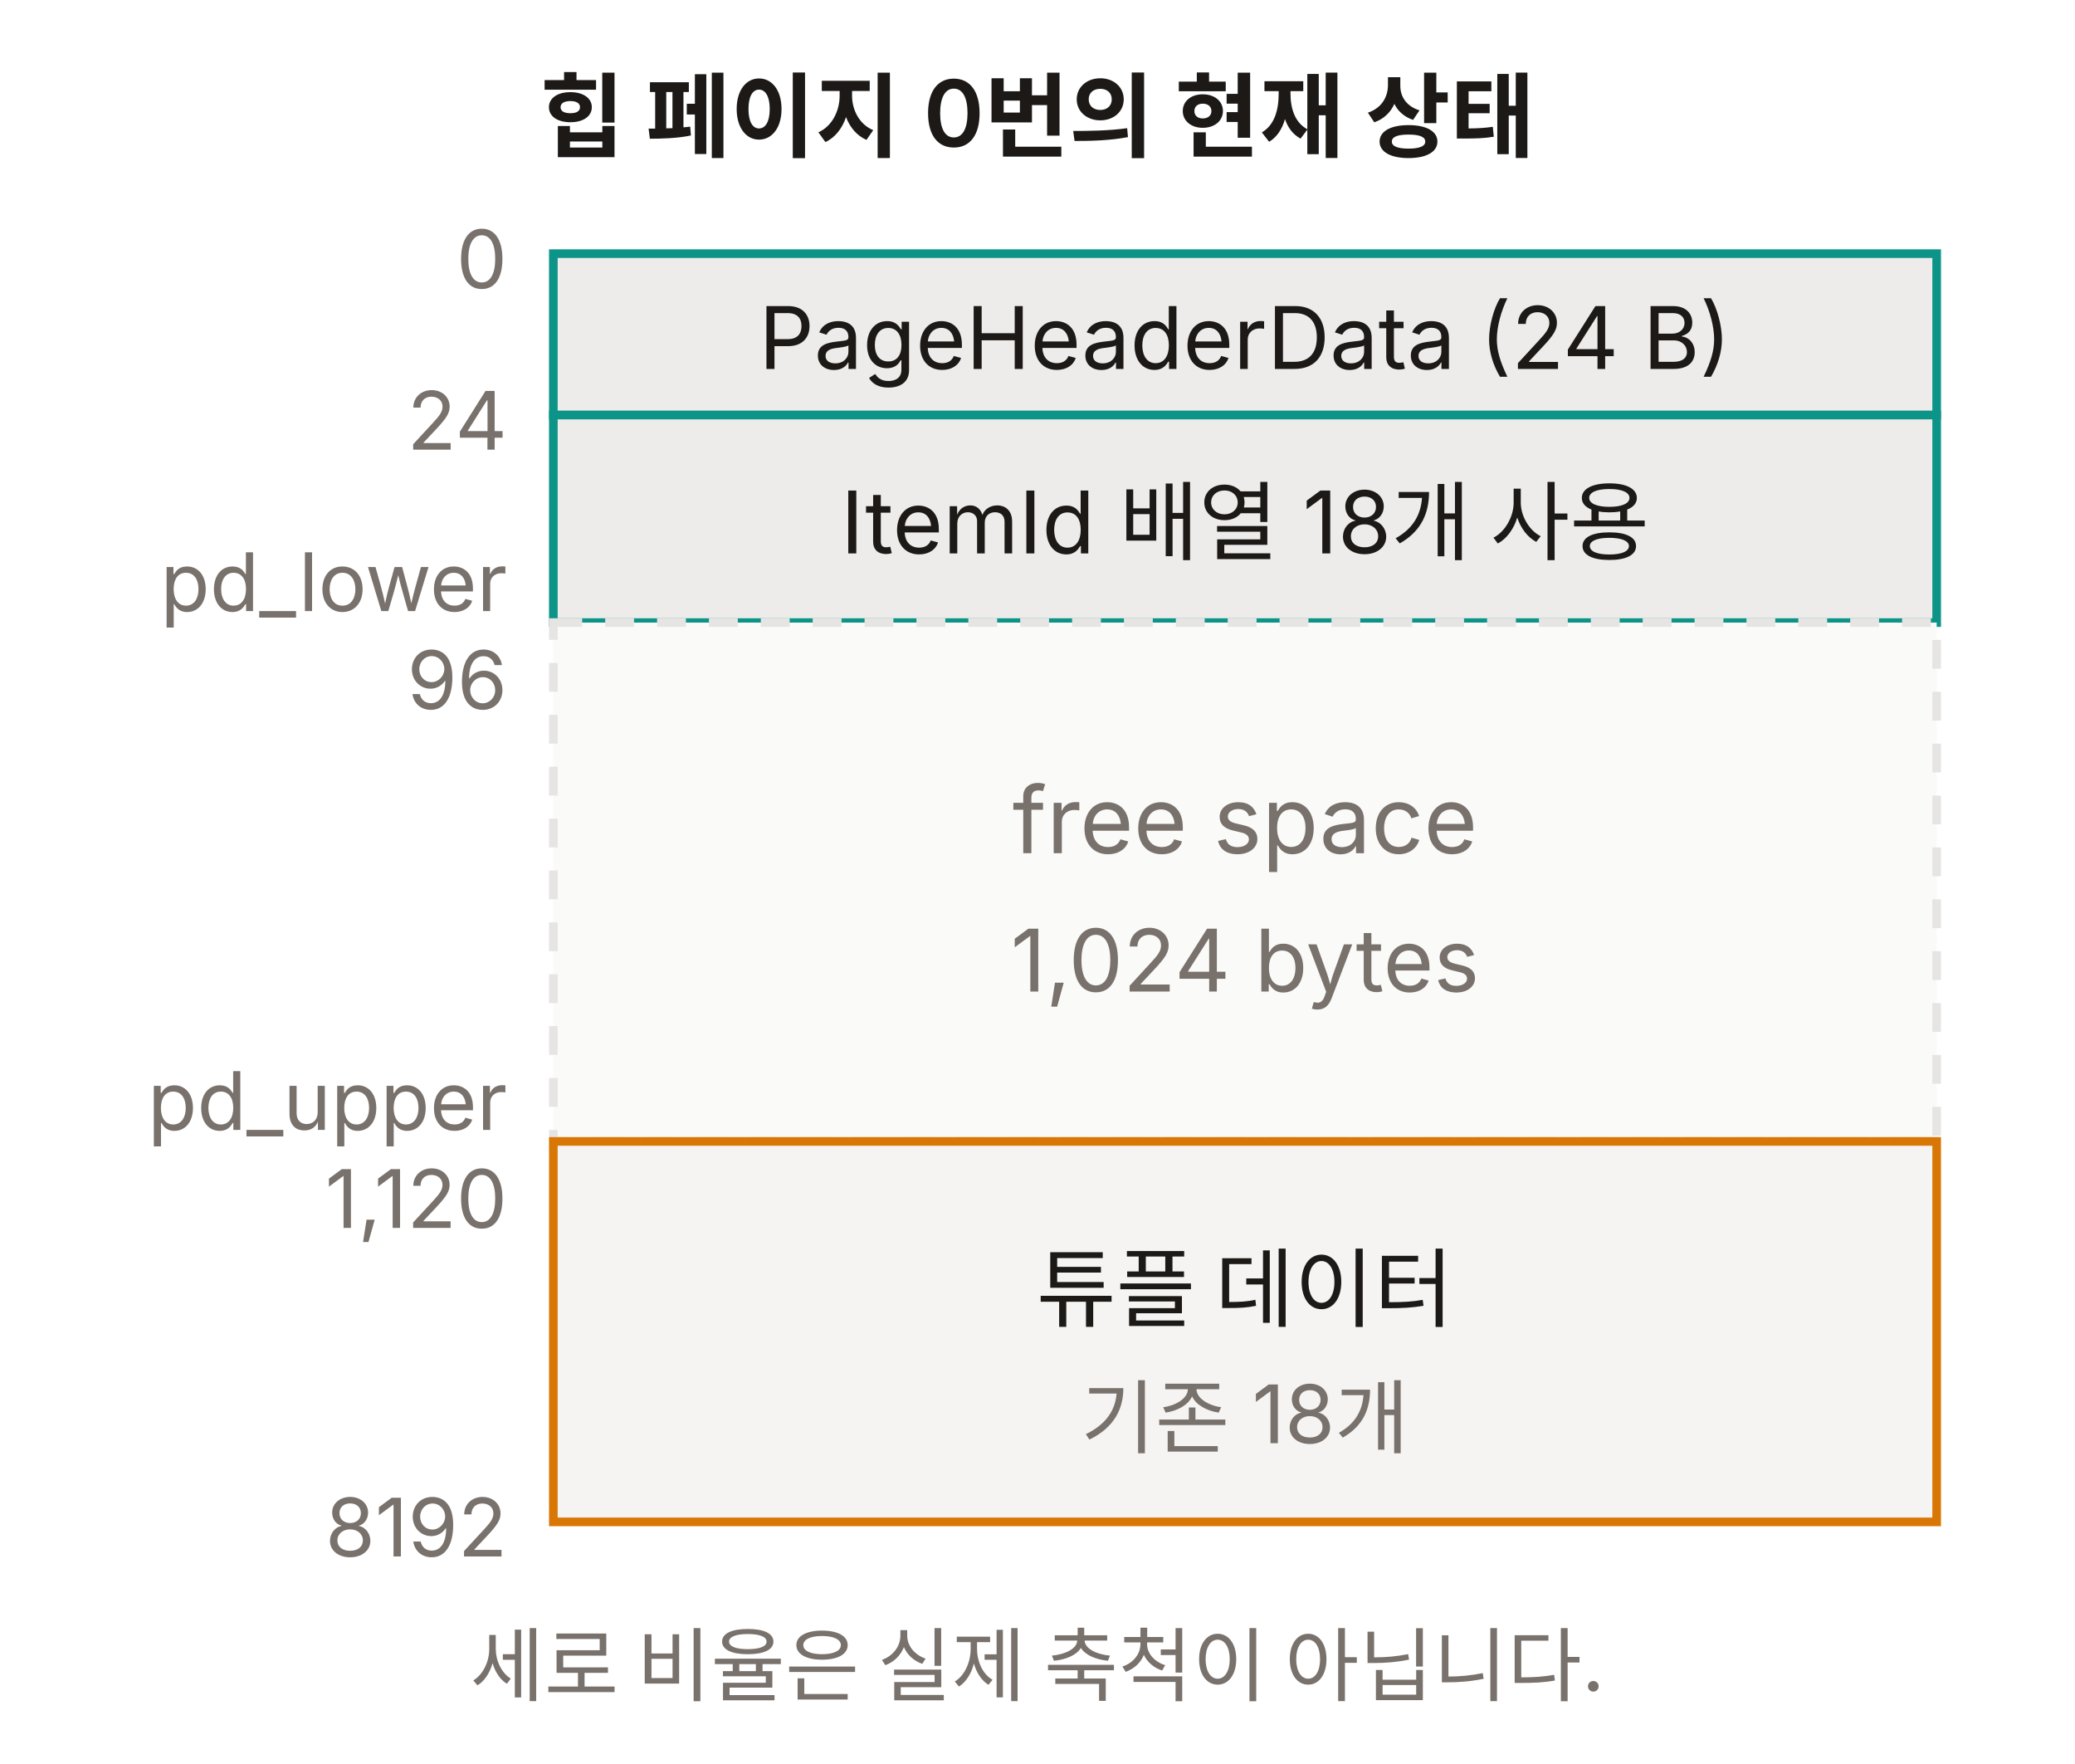
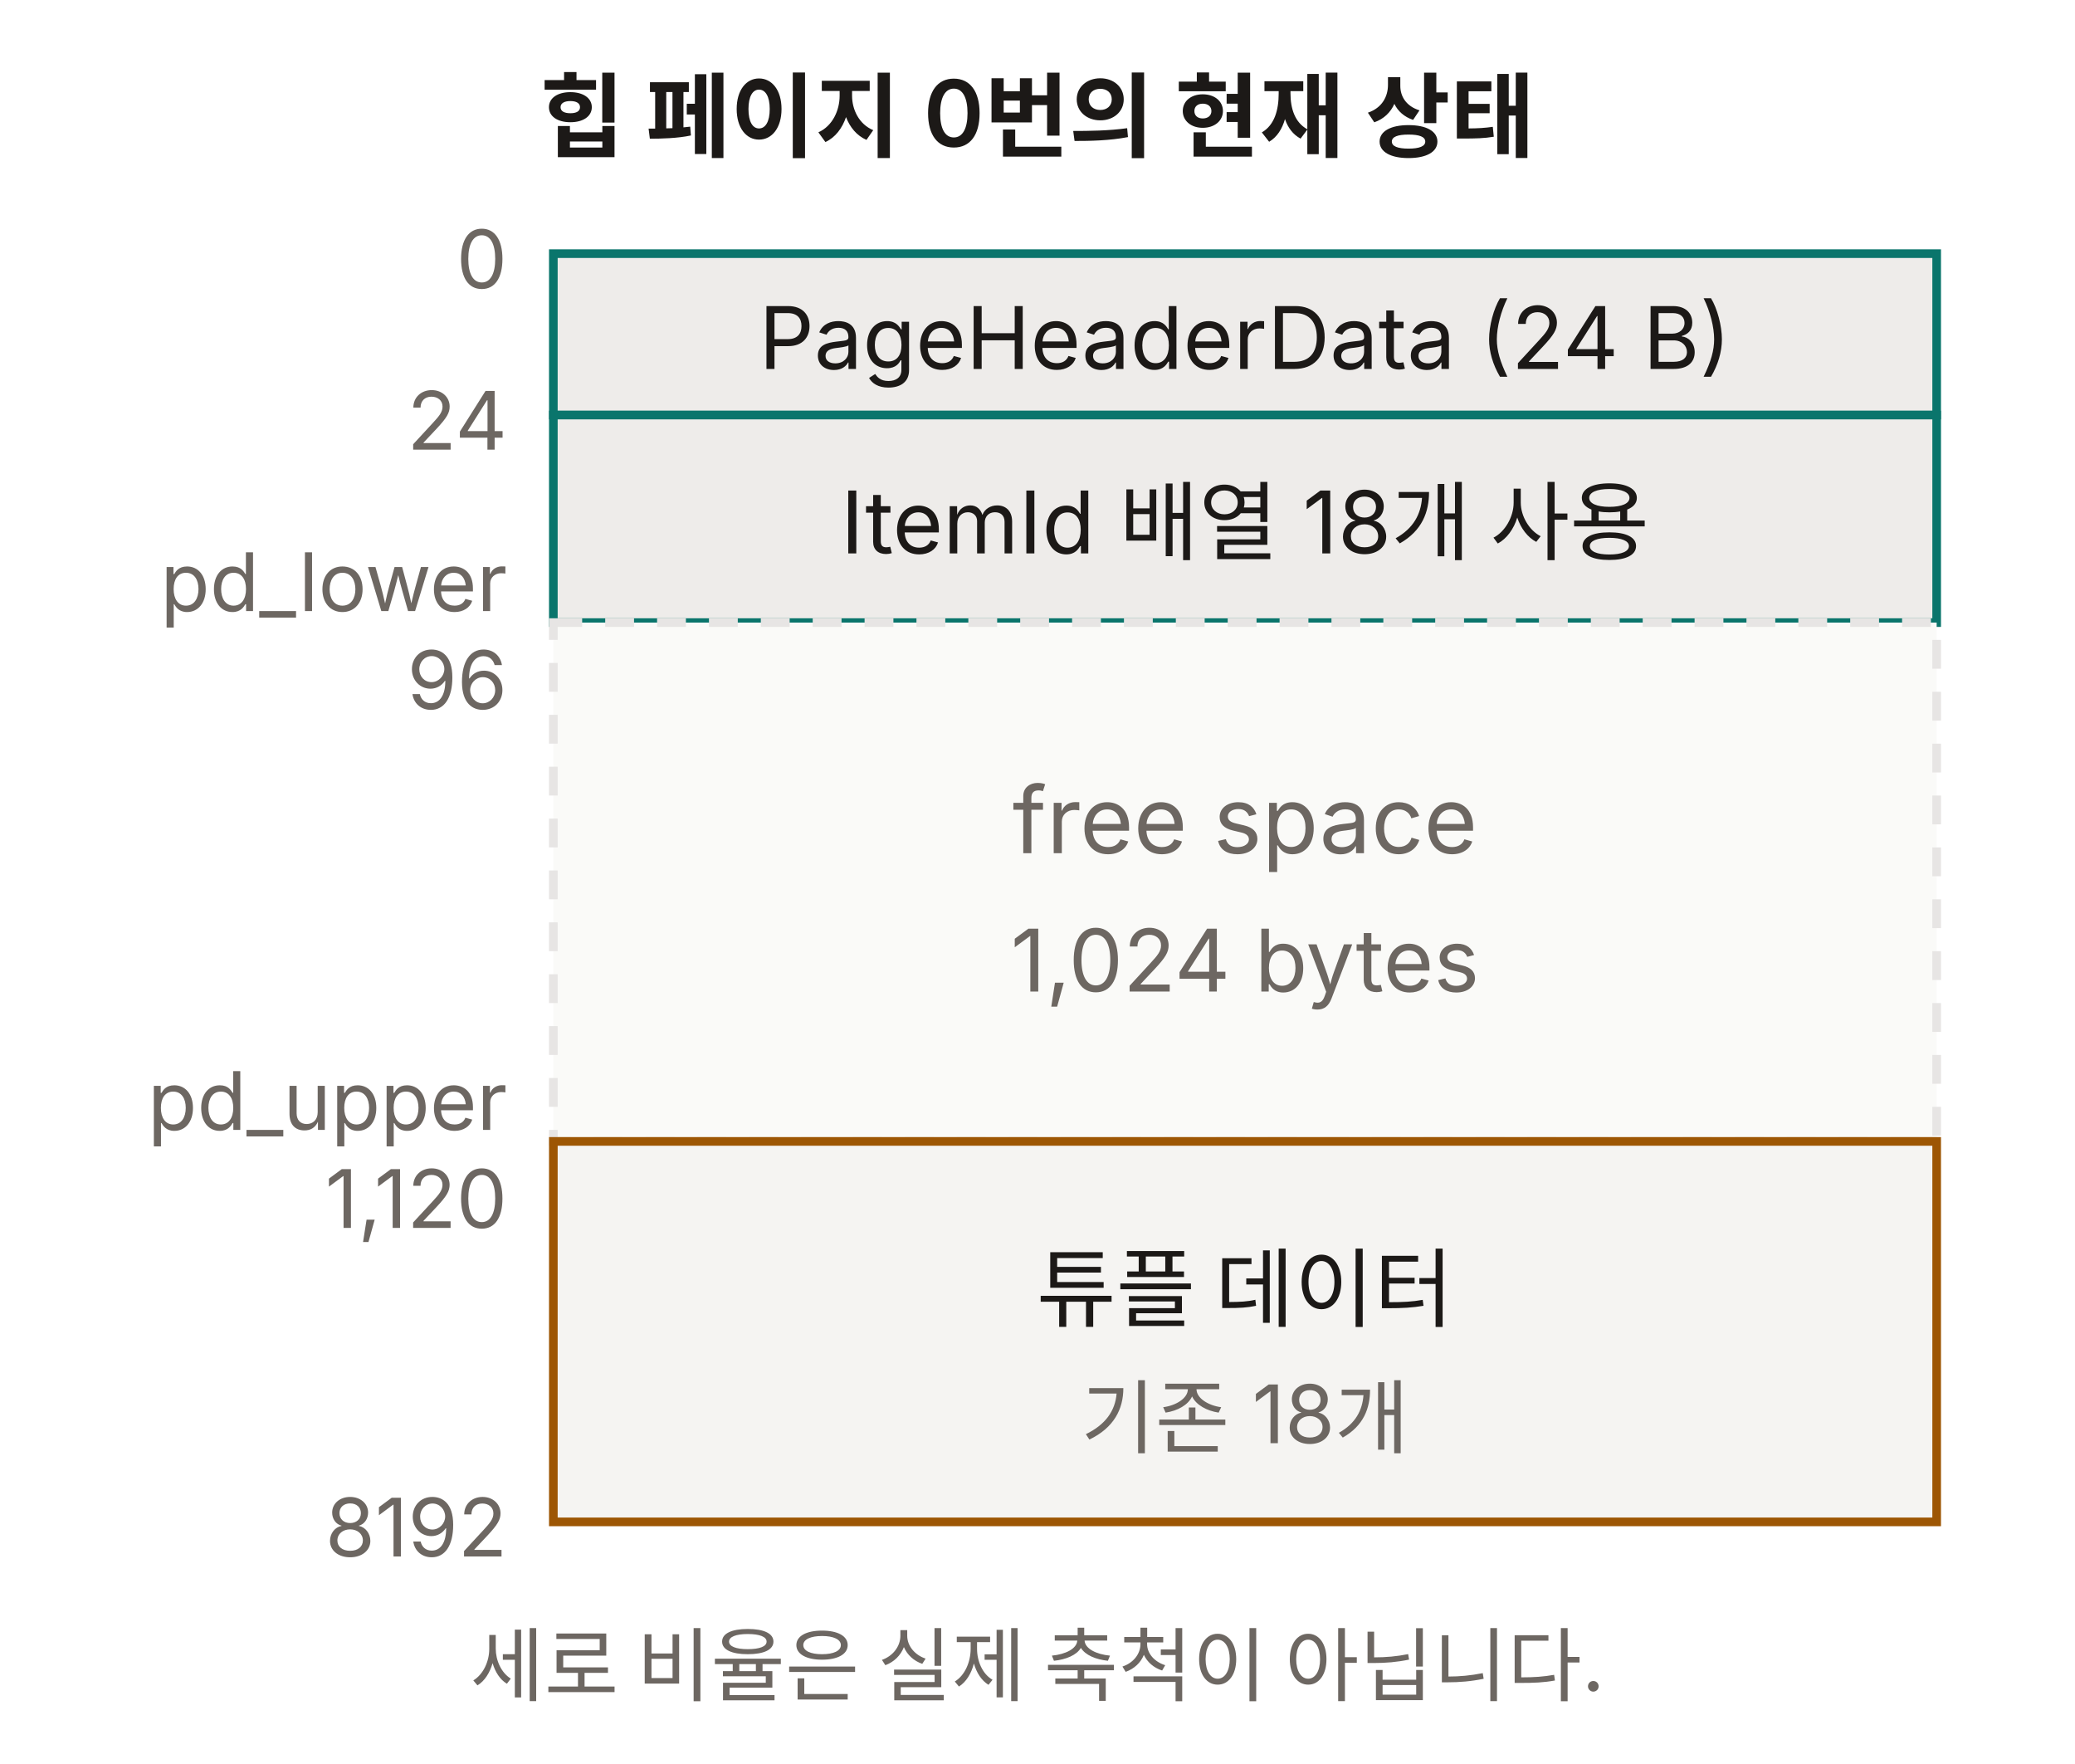
<svg xmlns="http://www.w3.org/2000/svg" viewBox="0 0 360 306" style="width: 100%; height: auto; max-width: 360px;" font-family="Pretendard, -apple-system, sans-serif" role="img" aria-label="힙 페이지 한 장의 현재 상태. 오프셋 0부터 24까지 PageHeaderData, 24부터 pd_lower인 96까지 ItemId 배열 18개, 96부터 pd_upper인 1120까지 1024바이트의 free space, 그 뒤로 페이지 끝 8192까지 기존 튜플 18개의 데이터가 들어 있습니다.">
  <style>
.qhp2-t { fill: var(--text, #1c1917); }
- .qhp2-m { fill: var(--text-muted, #78716c); }
- .qhp2-meta { fill: var(--bg-muted, #eeecea); stroke: var(--primary, #0d9488); stroke-width: 1.5; }
+ .qhp2-m { fill: var(--text-muted, #6d6762); }
+ .qhp2-meta { fill: var(--bg-muted, #eeecea); stroke: var(--primary, #0a756c); stroke-width: 1.5; }
.qhp2-free { fill: var(--bg, #fafaf8); stroke: var(--border, #e7e5e4); stroke-width: 1.5; stroke-dasharray: 5 4; }
- .qhp2-data { fill: var(--bg-subtle, #f5f4f2); stroke: var(--accent, #d97706); stroke-width: 1.5; }
+ .qhp2-data { fill: var(--bg-subtle, #f5f4f2); stroke: var(--accent, #9d5604); stroke-width: 1.5; }
</style>
  <text x="180" y="26" text-anchor="middle" font-size="16" font-weight="600" class="qhp2-t">힙 페이지 0번의 현재 상태</text>
  <rect x="96" y="44" width="240" height="28" class="qhp2-meta" />
  <text x="216" y="64" text-anchor="middle" font-size="15" class="qhp2-t">PageHeaderData (24 B)</text>
  <rect x="96" y="72" width="240" height="36" class="qhp2-meta" />
  <text x="216" y="96" text-anchor="middle" font-size="15" class="qhp2-t">ItemId 배열 18개 사용</text>
  <rect x="96" y="108" width="240" height="90" class="qhp2-free" />
  <text x="216" y="148" text-anchor="middle" font-size="16" class="qhp2-m">free space</text>
  <text x="216" y="172" text-anchor="middle" font-size="15" class="qhp2-m">1,024 bytes</text>
  <rect x="96" y="198" width="240" height="66" class="qhp2-data" />
  <text x="216" y="229" text-anchor="middle" font-size="15" class="qhp2-t">튜플 데이터</text>
  <text x="216" y="251" text-anchor="middle" font-size="14" class="qhp2-m">기존 18개</text>
  <text x="88" y="50" text-anchor="end" font-size="14" class="qhp2-m">0</text>
  <text x="88" y="78" text-anchor="end" font-size="14" class="qhp2-m">24</text>
  <text x="88" y="106" text-anchor="end" font-size="14" class="qhp2-m">pd_lower</text>
  <text x="88" y="123" text-anchor="end" font-size="14" class="qhp2-m">96</text>
  <text x="88" y="196" text-anchor="end" font-size="14" class="qhp2-m">pd_upper</text>
  <text x="88" y="213" text-anchor="end" font-size="14" class="qhp2-m">1,120</text>
  <text x="88" y="270" text-anchor="end" font-size="14" class="qhp2-m">8192</text>
  <text x="180" y="294" text-anchor="middle" font-size="14" class="qhp2-m">세로 비율은 실제 축척이 아닙니다.</text>
</svg>
